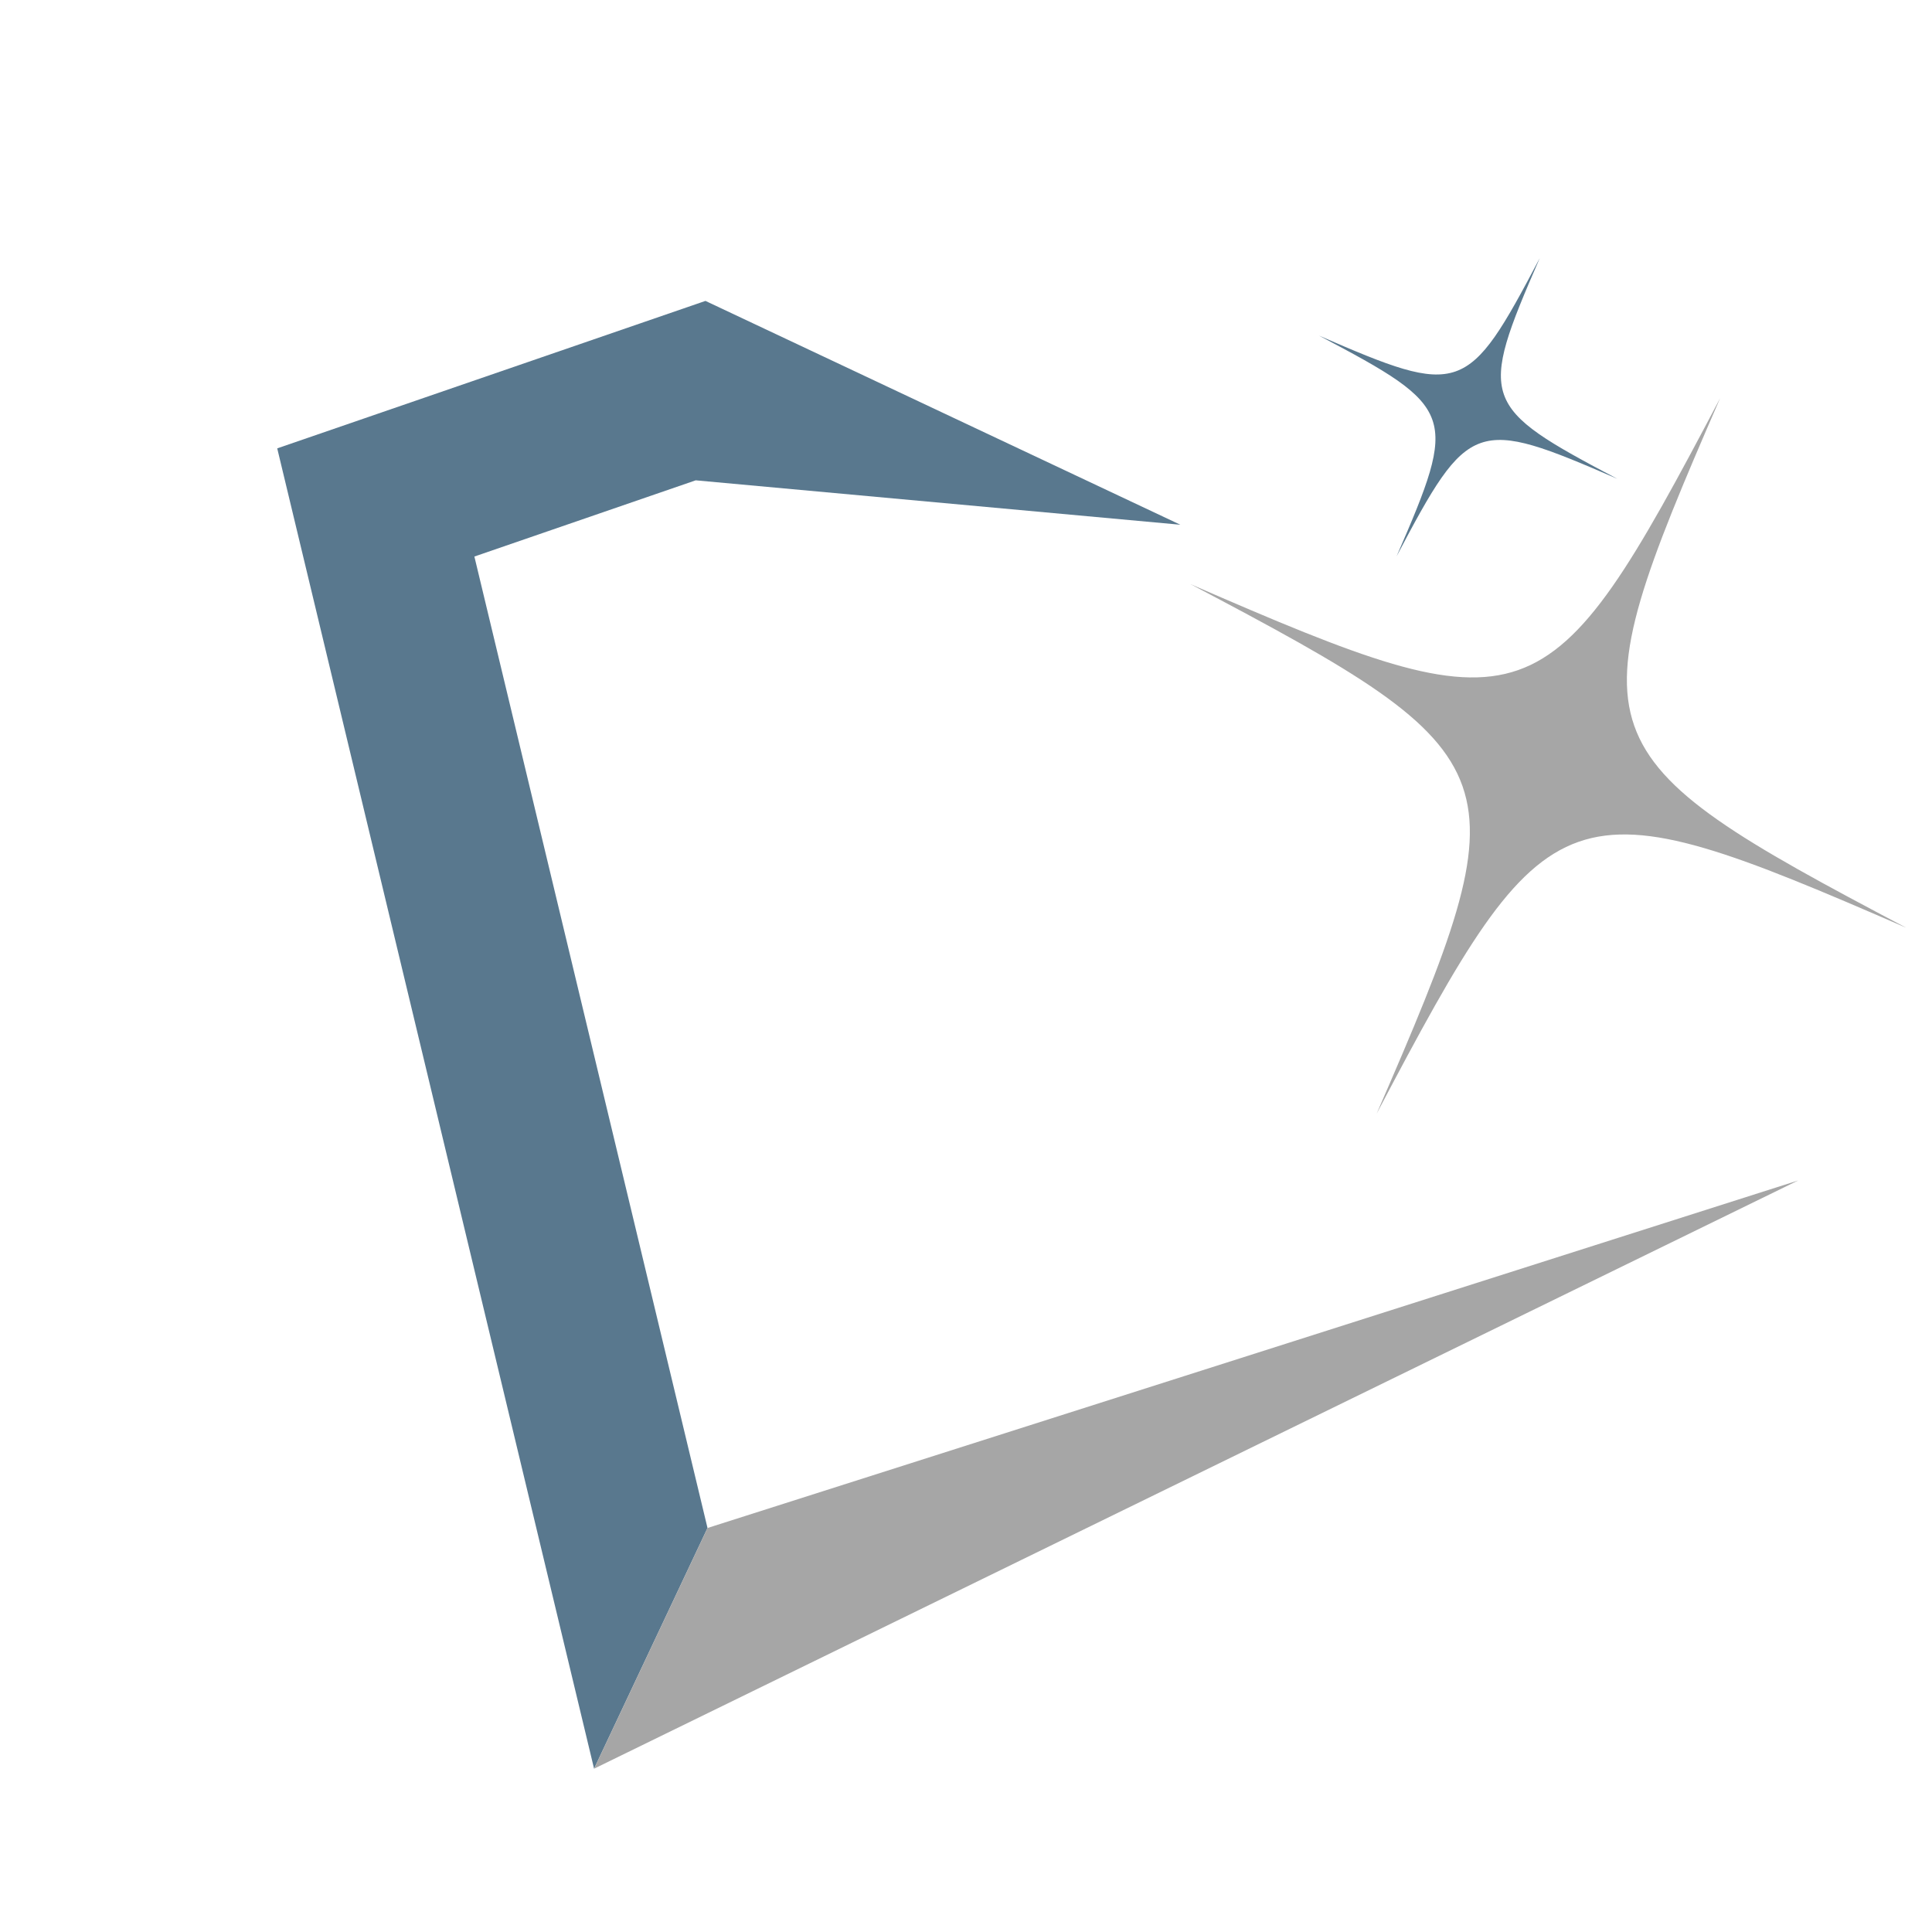
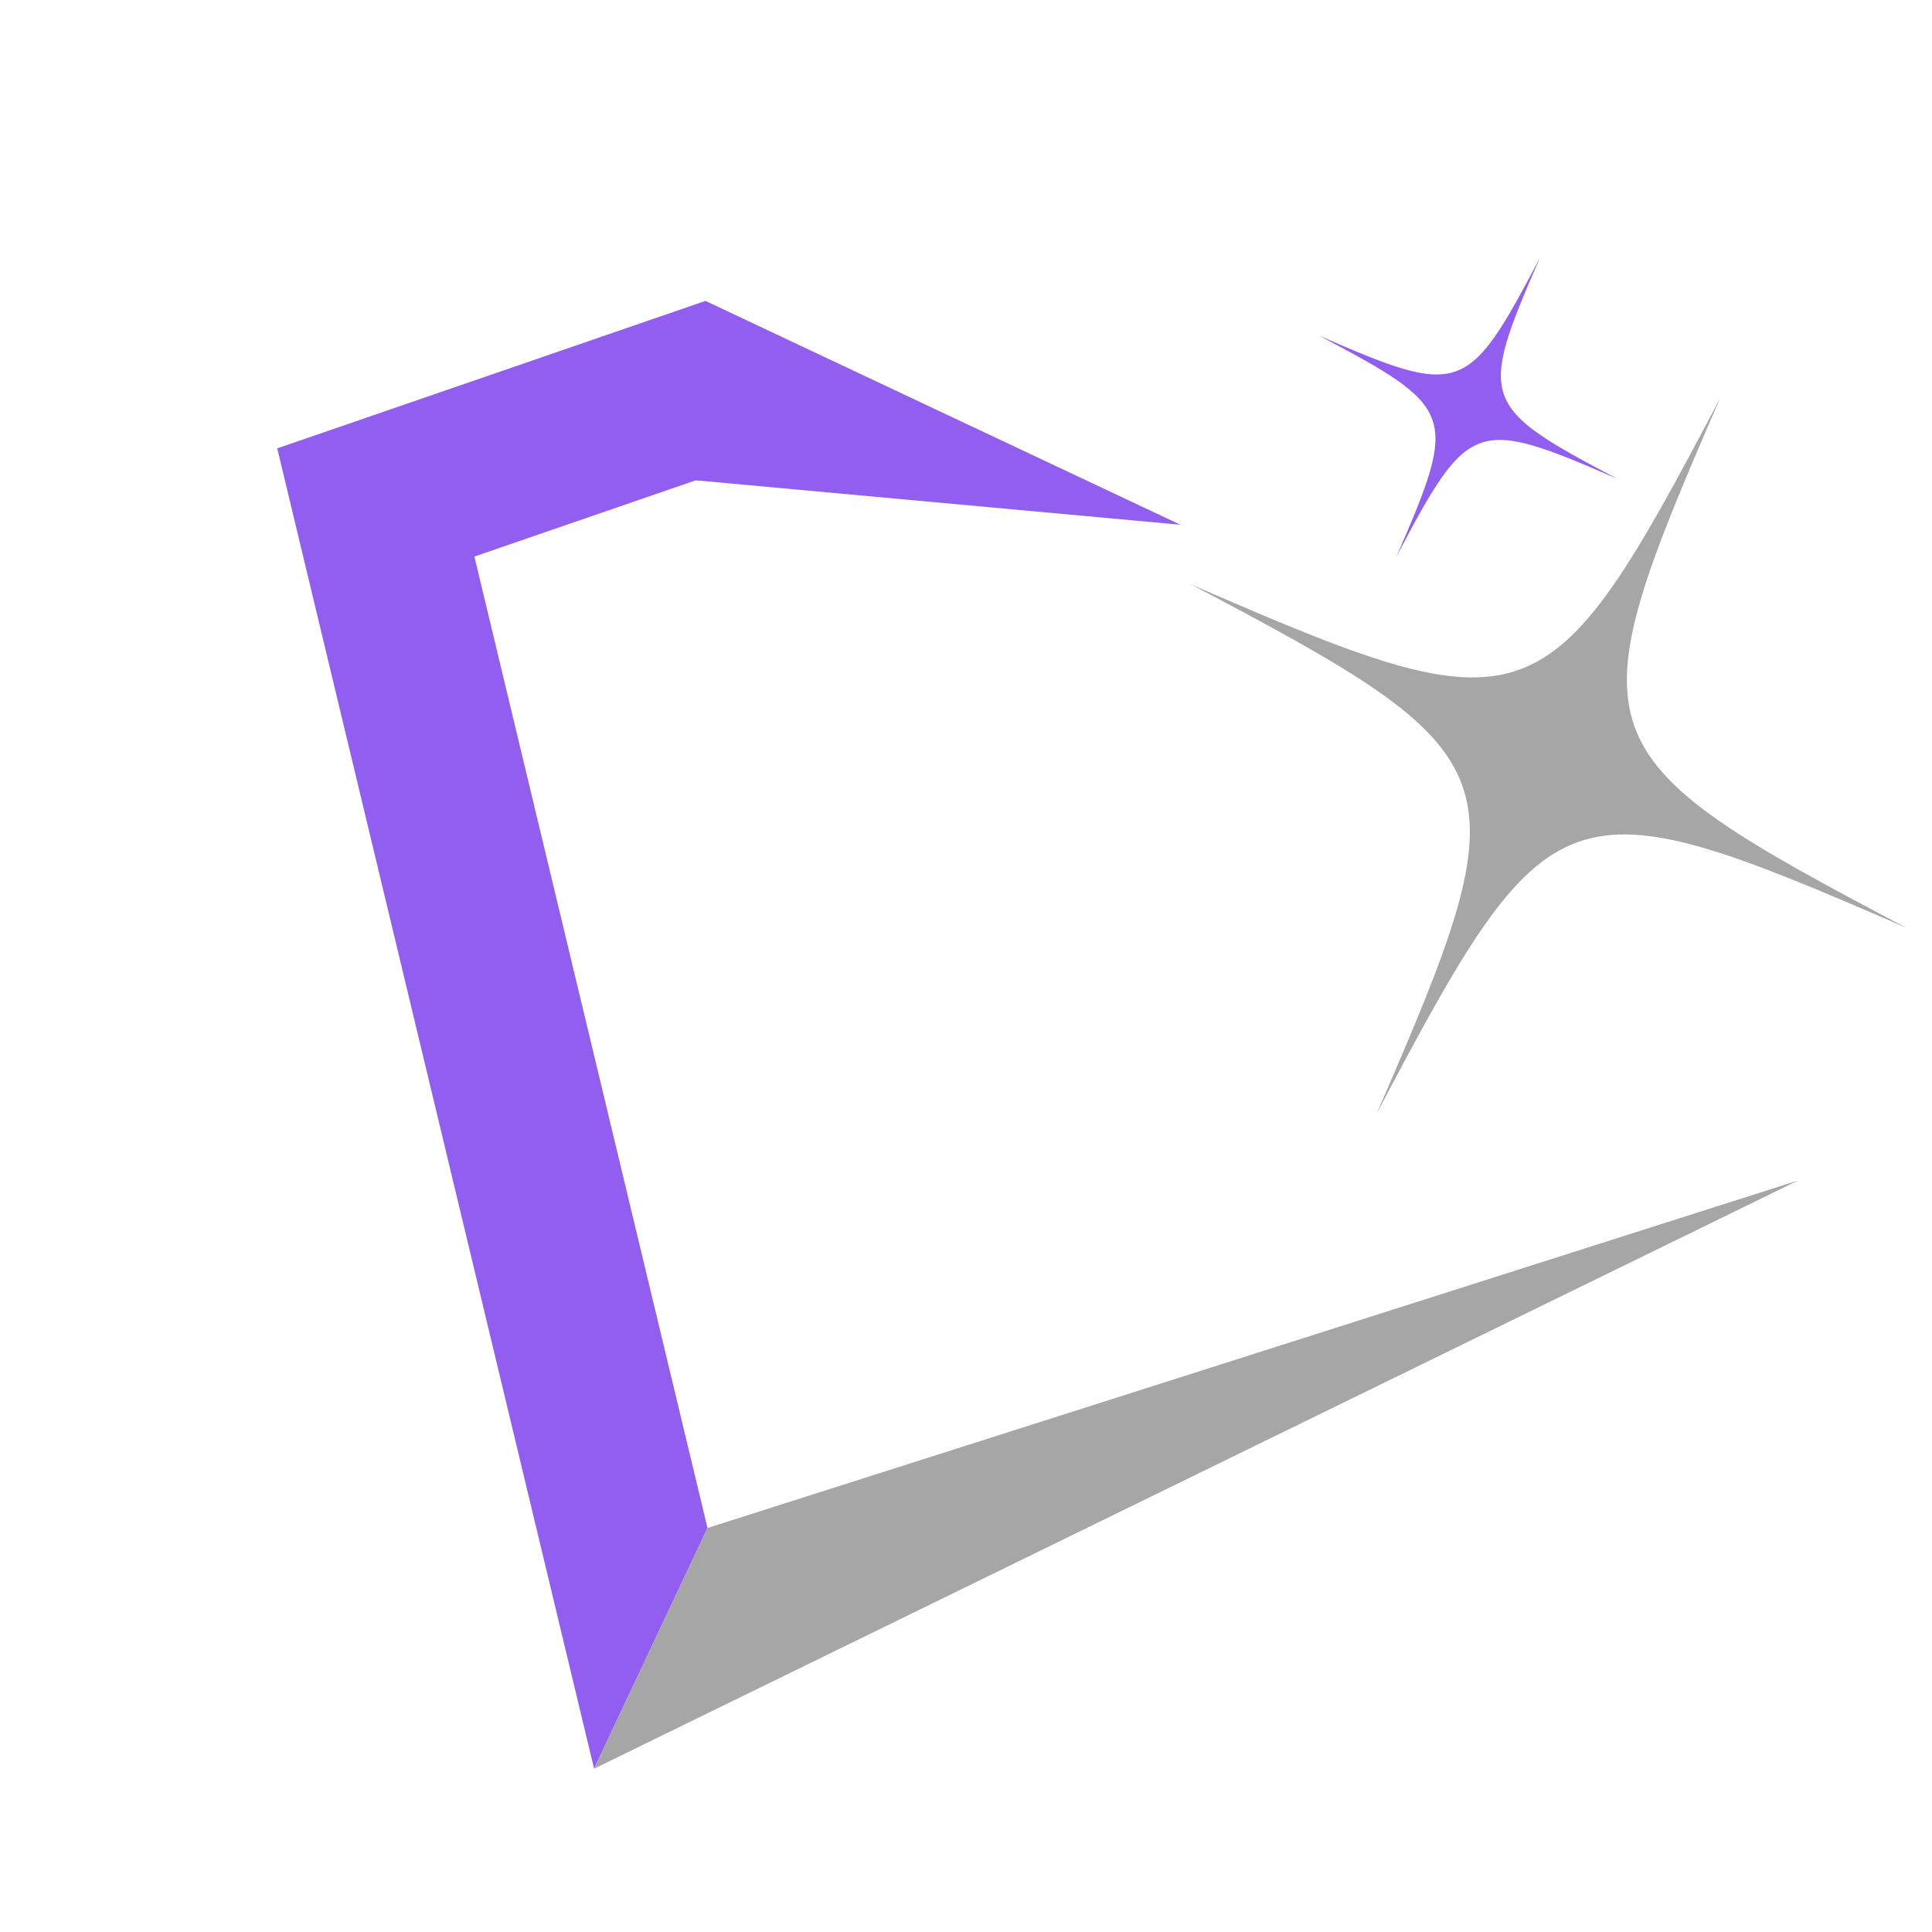
<svg xmlns="http://www.w3.org/2000/svg" width="500" zoomAndPan="magnify" viewBox="0 0 375 375" height="500" preserveAspectRatio="xMidYMid meet" version="1.0">
  <defs>
-     <clipPath id="1f39fbedcd">
+     <clipPath id="f08746e68b">
      <path d="M 231 77 L 371 77 L 371 217 L 231 217 Z M 231 77 " clip-rule="nonzero" />
    </clipPath>
-     <clipPath id="1936dc4f49">
+     <clipPath id="ee3bb70bd9">
      <path d="M 112.539 -37.719 L 409.012 102.008 L 262.566 412.727 L -33.906 273 Z M 112.539 -37.719 " clip-rule="nonzero" />
    </clipPath>
-     <clipPath id="1ef9e294a8">
+     <clipPath id="204b99f13a">
      <path d="M 112.539 -37.719 L 409.012 102.008 L 262.566 412.727 L -33.906 273 Z M 112.539 -37.719 " clip-rule="nonzero" />
    </clipPath>
-     <clipPath id="7ac3b11d30">
+     <clipPath id="6439b67f45">
      <path d="M 256 50 L 314 50 L 314 108 L 256 108 Z M 256 50 " clip-rule="nonzero" />
    </clipPath>
-     <clipPath id="ed27a4e7ba">
+     <clipPath id="d828ec9530">
      <path d="M 112.539 -37.719 L 409.012 102.008 L 262.566 412.727 L -33.906 273 Z M 112.539 -37.719 " clip-rule="nonzero" />
    </clipPath>
-     <clipPath id="102b744cea">
+     <clipPath id="2b11398a92">
      <path d="M 112.539 -37.719 L 409.012 102.008 L 262.566 412.727 L -33.906 273 Z M 112.539 -37.719 " clip-rule="nonzero" />
    </clipPath>
-     <clipPath id="a72e1fe62a">
+     <clipPath id="30a2764321">
      <path d="M 53 58 L 230 58 L 230 344 L 53 344 Z M 53 58 " clip-rule="nonzero" />
    </clipPath>
-     <clipPath id="308fae9f61">
+     <clipPath id="aab4f537f5">
      <path d="M 112.539 -37.719 L 409.012 102.008 L 262.566 412.727 L -33.906 273 Z M 112.539 -37.719 " clip-rule="nonzero" />
    </clipPath>
-     <clipPath id="e2c437cba9">
+     <clipPath id="44169425c9">
      <path d="M 112.539 -37.719 L 409.012 102.008 L 262.566 412.727 L -33.906 273 Z M 112.539 -37.719 " clip-rule="nonzero" />
    </clipPath>
-     <clipPath id="ed636b29aa">
+     <clipPath id="1ec8afb546">
      <path d="M 79.984 31.488 L 229.469 101.941 L 115.516 343.727 L -33.973 273.273 Z M 79.984 31.488 " clip-rule="nonzero" />
    </clipPath>
-     <clipPath id="d2d5117bc8">
+     <clipPath id="16bbcb17c7">
      <path d="M 79.984 31.488 L 229.469 101.941 L 115.641 343.461 L -33.844 273.004 Z M 79.984 31.488 " clip-rule="nonzero" />
    </clipPath>
-     <clipPath id="489f399239">
+     <clipPath id="08c00063ff">
      <path d="M 115 229 L 350 229 L 350 344 L 115 344 Z M 115 229 " clip-rule="nonzero" />
    </clipPath>
-     <clipPath id="642b900700">
+     <clipPath id="212f43ea9b">
      <path d="M 112.539 -37.719 L 409.012 102.008 L 262.566 412.727 L -33.906 273 Z M 112.539 -37.719 " clip-rule="nonzero" />
    </clipPath>
-     <clipPath id="a0b1fe5489">
+     <clipPath id="763e81768b">
      <path d="M 112.539 -37.719 L 409.012 102.008 L 262.566 412.727 L -33.906 273 Z M 112.539 -37.719 " clip-rule="nonzero" />
    </clipPath>
-     <clipPath id="962390429f">
+     <clipPath id="f976edbf15">
      <path d="M 201.883 159.547 L 349.23 228.988 L 262.5 413.004 L 115.156 343.559 Z M 201.883 159.547 " clip-rule="nonzero" />
    </clipPath>
-     <clipPath id="acf1083e8a">
+     <clipPath id="2e57167ade">
      <path d="M 201.883 159.547 L 349.117 228.938 L 262.52 412.684 L 115.285 343.293 Z M 201.883 159.547 " clip-rule="nonzero" />
    </clipPath>
  </defs>
-   <g clip-path="url(#1f39fbedcd)">
-     <g clip-path="url(#1936dc4f49)">
-       <g clip-path="url(#1ef9e294a8)">
+   <g clip-path="url(#f08746e68b)">
+     <g clip-path="url(#ee3bb70bd9)">
+       <g clip-path="url(#204b99f13a)">
        <path fill="#a6a6a6" d="M 267.203 216.168 C 295.961 149.988 294.93 147.047 231.07 113.379 C 297.281 142.152 300.219 141.121 333.875 77.289 C 305.117 143.473 306.148 146.41 370.008 180.082 C 303.797 151.305 300.859 152.336 267.203 216.168 " fill-opacity="1" fill-rule="nonzero" />
      </g>
    </g>
  </g>
-   <g clip-path="url(#7ac3b11d30)">
-     <g clip-path="url(#ed27a4e7ba)">
-       <g clip-path="url(#102b744cea)">
-         <path fill="#59788e" d="M 271.074 107.984 C 283.062 80.398 282.633 79.176 256.016 65.141 C 283.613 77.133 284.836 76.703 298.867 50.098 C 286.879 77.684 287.309 78.906 313.926 92.941 C 286.328 80.949 285.105 81.379 271.074 107.984 " fill-opacity="1" fill-rule="nonzero" />
+   <g clip-path="url(#6439b67f45)">
+     <g clip-path="url(#d828ec9530)">
+       <g clip-path="url(#2b11398a92)">
+         <path fill="#915eef" d="M 271.074 107.984 C 283.062 80.398 282.633 79.176 256.016 65.141 C 283.613 77.133 284.836 76.703 298.867 50.098 C 286.879 77.684 287.309 78.906 313.926 92.941 C 286.328 80.949 285.105 81.379 271.074 107.984 " fill-opacity="1" fill-rule="nonzero" />
      </g>
    </g>
  </g>
-   <g clip-path="url(#a72e1fe62a)">
-     <g clip-path="url(#308fae9f61)">
-       <g clip-path="url(#e2c437cba9)">
-         <g clip-path="url(#ed636b29aa)">
-           <g clip-path="url(#d2d5117bc8)">
-             <path fill="#59788e" d="M 115.309 343.301 L 53.809 87.027 L 136.926 58.406 L 229.105 101.852 L 135.035 93.23 L 92.078 108.023 L 137.328 296.582 L 115.309 343.301 " fill-opacity="1" fill-rule="nonzero" />
+   <g clip-path="url(#30a2764321)">
+     <g clip-path="url(#aab4f537f5)">
+       <g clip-path="url(#44169425c9)">
+         <g clip-path="url(#1ec8afb546)">
+           <g clip-path="url(#16bbcb17c7)">
+             <path fill="#915eef" d="M 115.309 343.301 L 53.809 87.027 L 136.926 58.406 L 229.105 101.852 L 135.035 93.23 L 92.078 108.023 L 137.328 296.582 L 115.309 343.301 " fill-opacity="1" fill-rule="nonzero" />
          </g>
        </g>
      </g>
    </g>
  </g>
-   <g clip-path="url(#489f399239)">
-     <g clip-path="url(#642b900700)">
-       <g clip-path="url(#a0b1fe5489)">
-         <g clip-path="url(#962390429f)">
-           <g clip-path="url(#acf1083e8a)">
+   <g clip-path="url(#08c00063ff)">
+     <g clip-path="url(#212f43ea9b)">
+       <g clip-path="url(#763e81768b)">
+         <g clip-path="url(#f976edbf15)">
+           <g clip-path="url(#2e57167ade)">
            <path fill="#a6a6a6" d="M 115.309 343.301 L 137.328 296.582 L 349.031 229.125 L 115.309 343.301 " fill-opacity="1" fill-rule="nonzero" />
          </g>
        </g>
      </g>
    </g>
  </g>
</svg>
